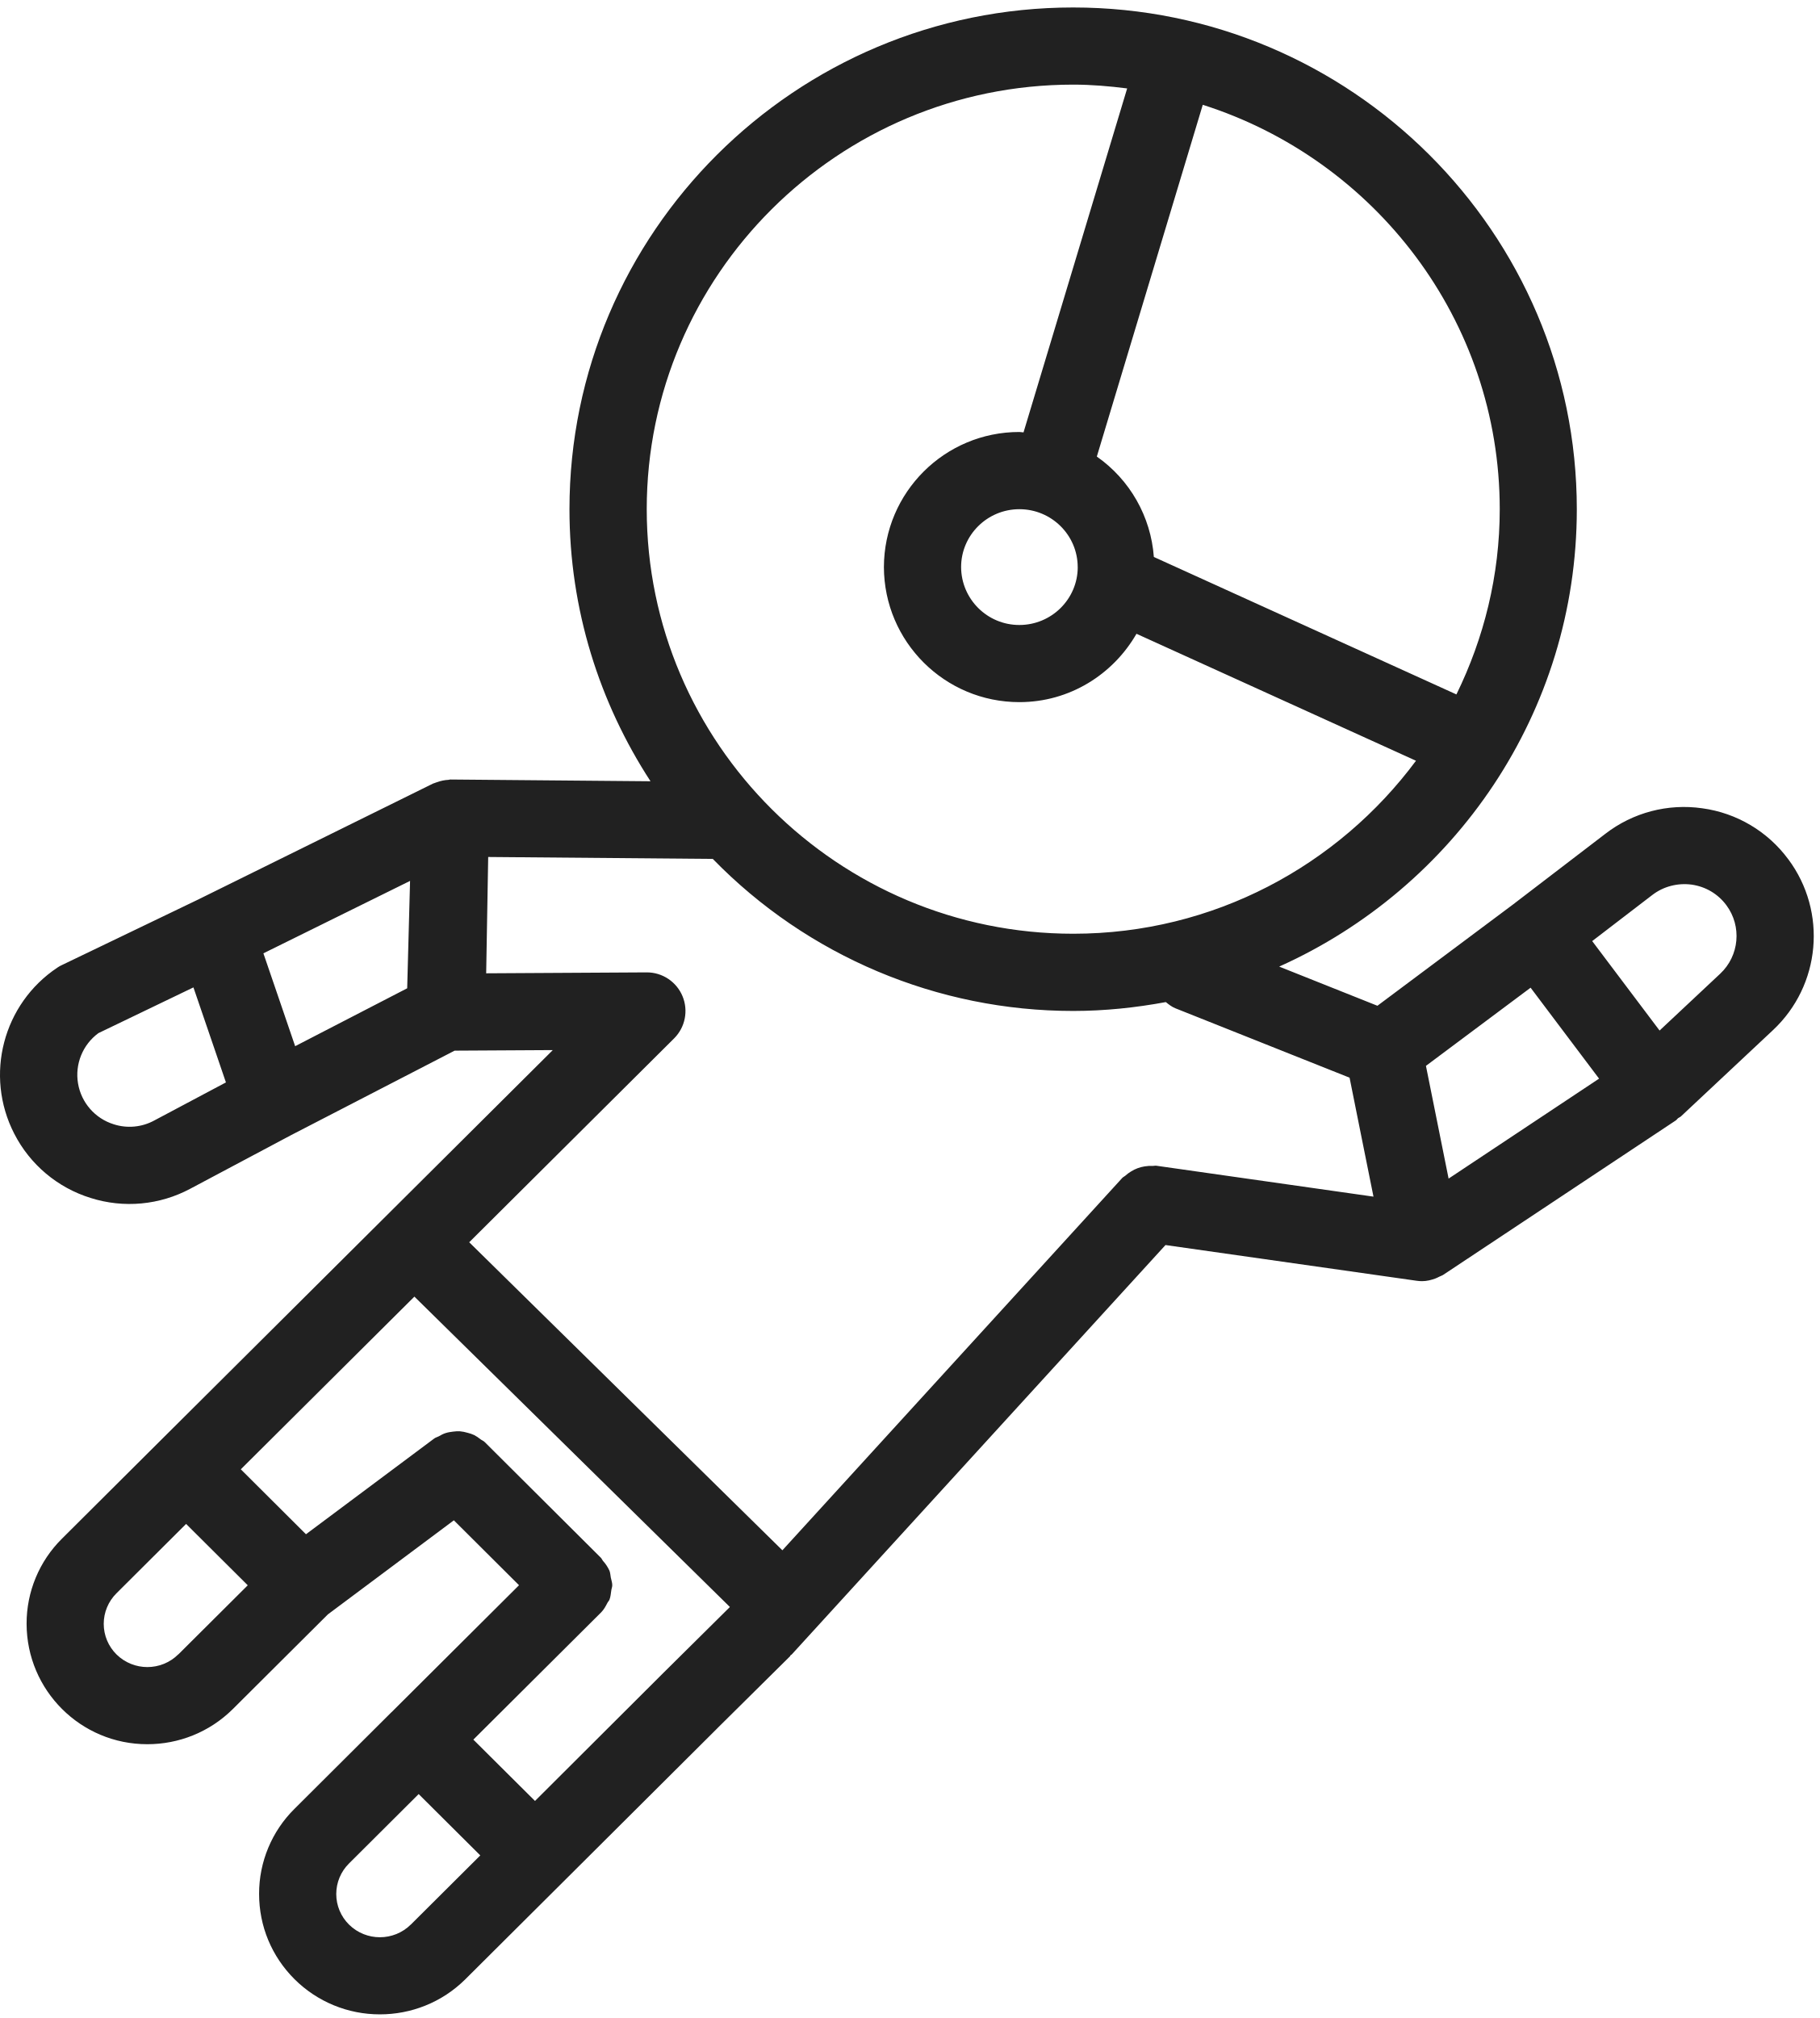
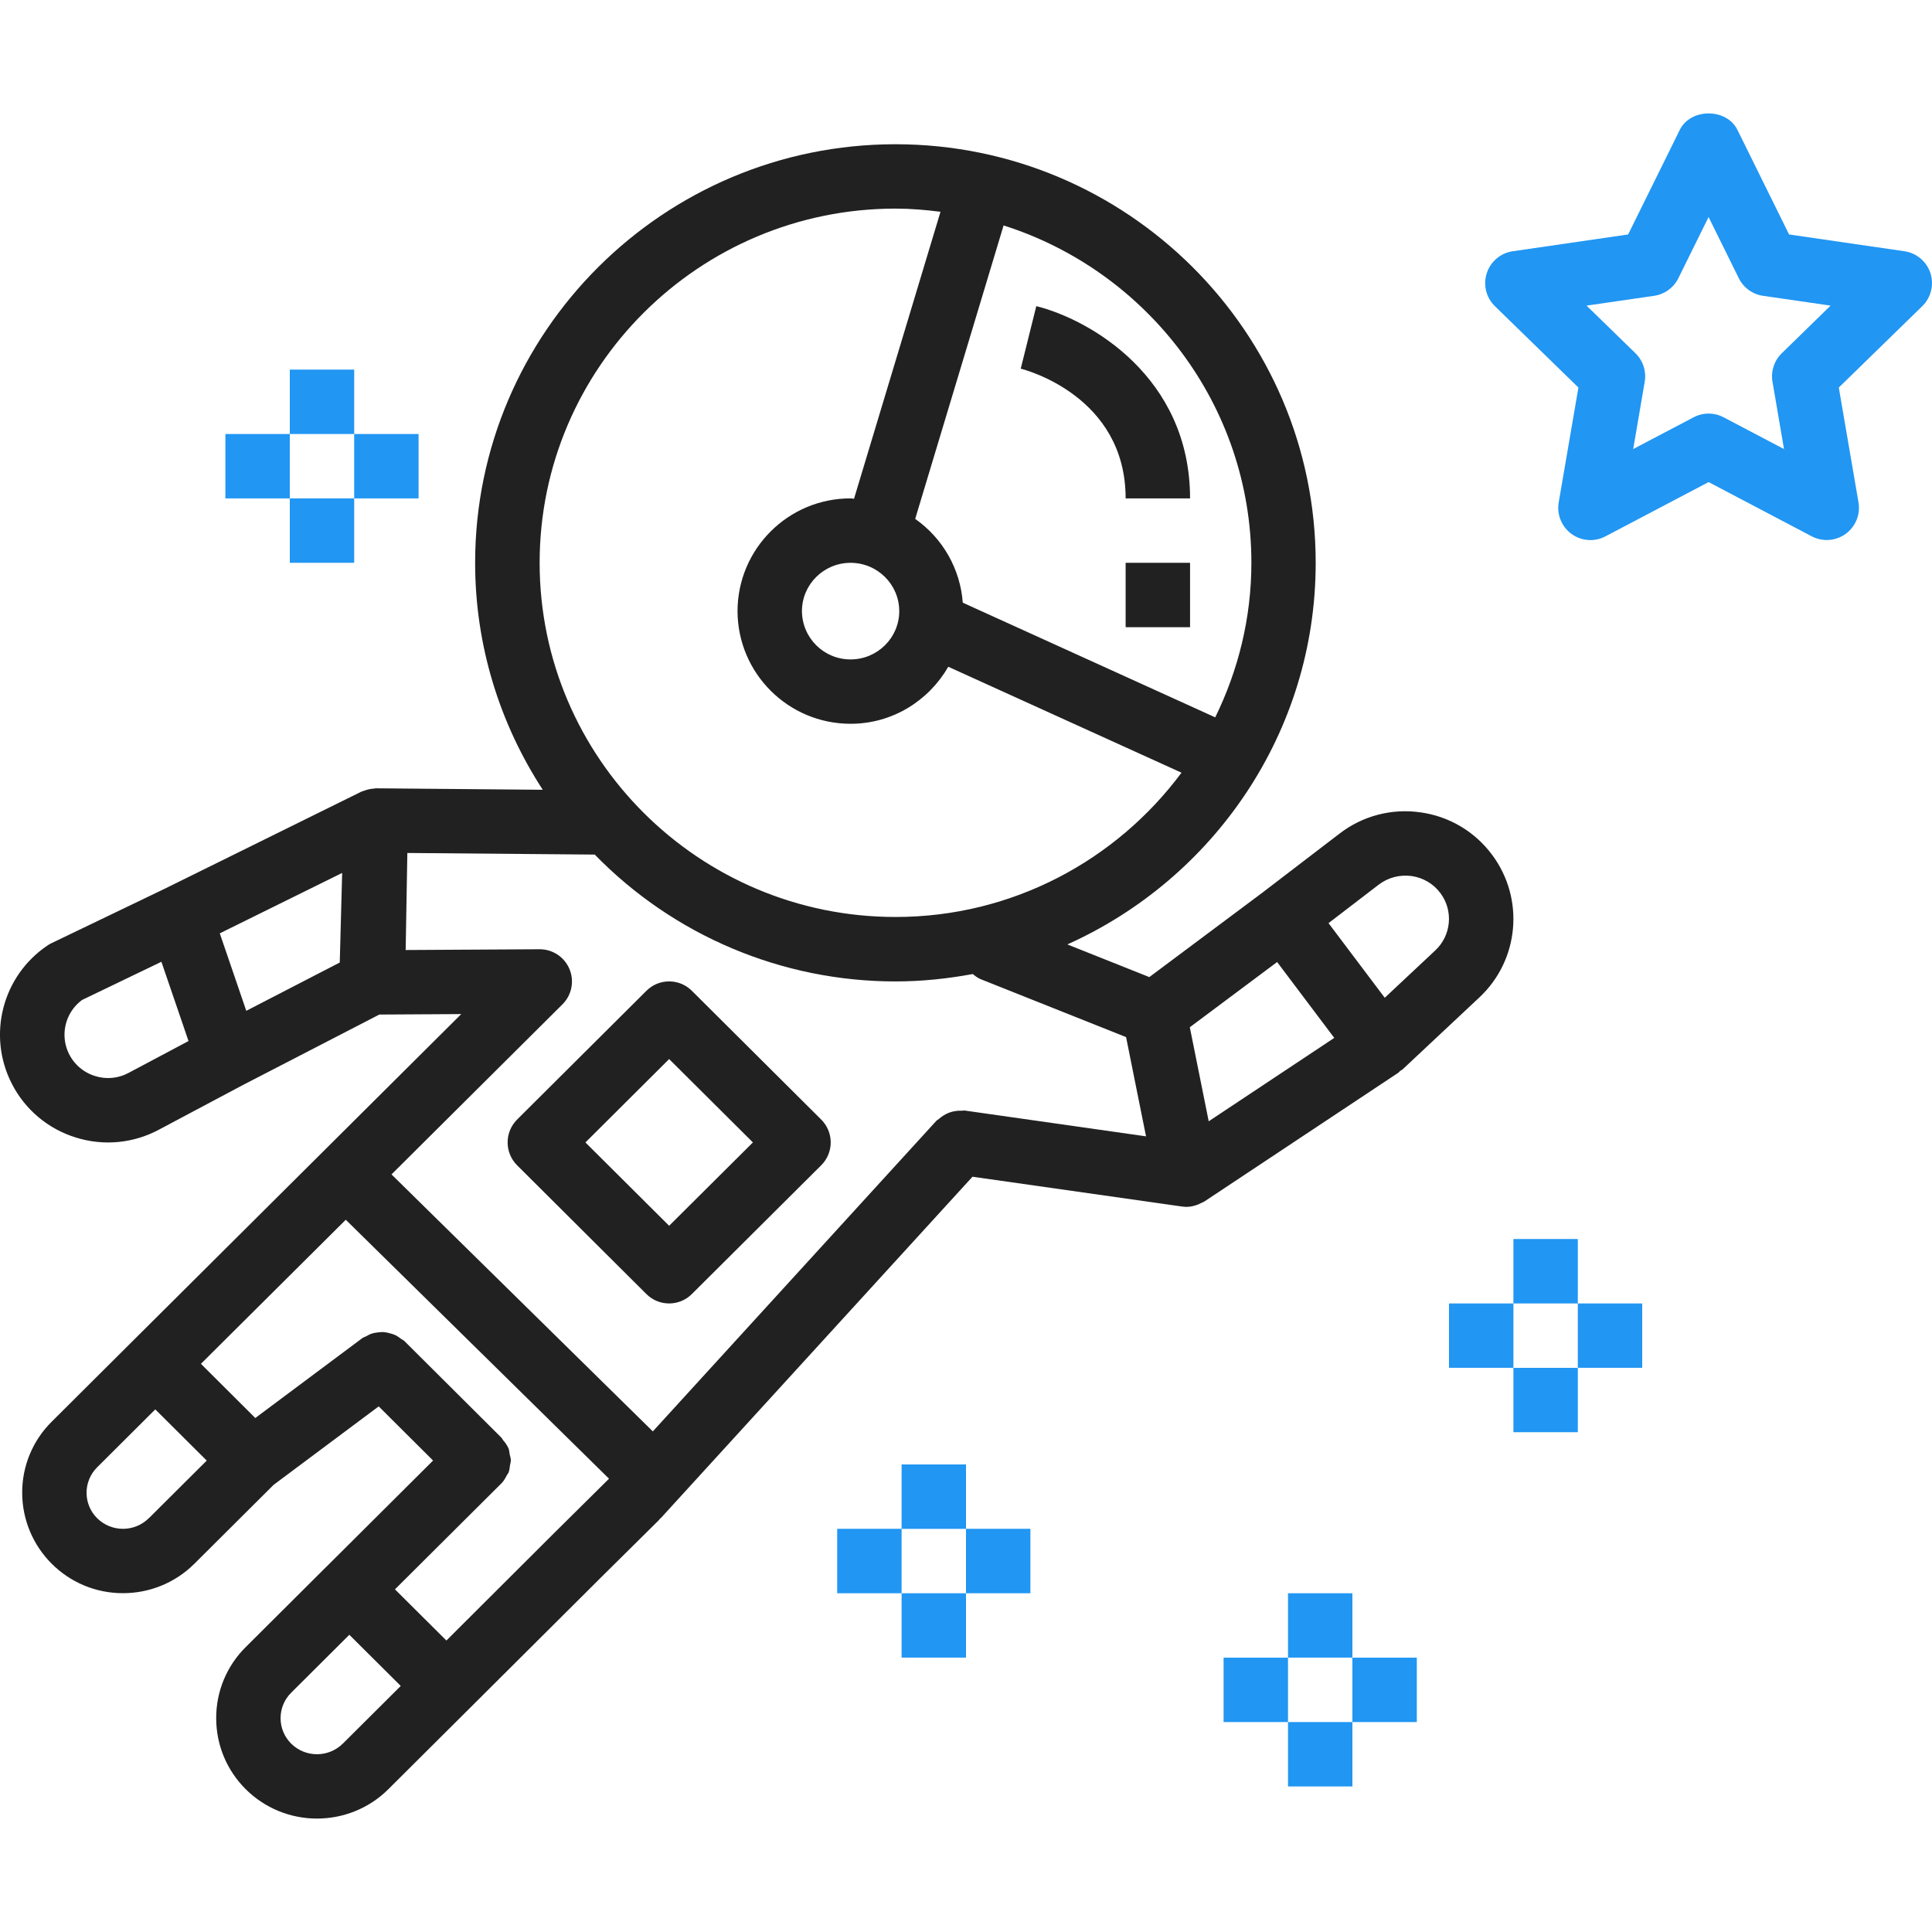
- <svg xmlns="http://www.w3.org/2000/svg" width="55" height="61" fill="none">
-   <path d="M54.063 25.974a3.88 3.88 0 0 0-2.599-1.541 3.886 3.886 0 0 0-2.93.77L45.794 27.3l-.001.002-4.151 3.1-2.97-1.184c5.296-2.376 8.998-7.674 8.998-13.825 0-8.363-6.83-15.167-15.227-15.167S17.216 7.031 17.216 15.394c0 3.031.907 5.85 2.45 8.222l-6.046-.053h-.01c-.019 0-.034.01-.051.01a1.14 1.14 0 0 0-.34.069c-.028.01-.057.016-.084.029-.014.006-.028.007-.042.014l-7.072 3.491c-.001 0-.003 0-.003.002l-4.141 1.991a.905.905 0 0 0-.138.077A3.895 3.895 0 0 0 .43 34.268a3.884 3.884 0 0 0 2.31 1.944 3.891 3.891 0 0 0 3.016-.281l3.036-1.614 4.952-2.558 2.968-.017L4.808 43.588c0 .002-.002.002-.003.003l-2.928 2.916a3.607 3.607 0 0 0-1.073 2.577 3.647 3.647 0 0 0 3.652 3.64c.936 0 1.869-.355 2.582-1.062l2.875-2.863 3.808-2.843 1.97 1.962-3.853 3.837-.004.002-2.928 2.917a3.607 3.607 0 0 0-1.073 2.576c0 .973.38 1.889 1.073 2.579a3.65 3.65 0 0 0 2.58 1.061c.935 0 1.87-.354 2.582-1.061l2.93-2.917 4.686-4.667.002-.003 2.21-2.188-.01-.008c.015-.014.035-.019.049-.034l11.3-12.377 7.593 1.08c.055.008.11.012.165.012.14 0 .277-.034.41-.084.038-.014.071-.033.108-.051.042-.021.086-.033.126-.06l7.029-4.666c.026-.018.04-.046.064-.065.028-.022.063-.031.089-.056l2.78-2.605a3.892 3.892 0 0 0 .465-5.166ZM4.66 33.872a1.56 1.56 0 0 1-1.221.113 1.565 1.565 0 0 1-.465-2.755l2.874-1.383.692 2.022.29.85-2.17 1.153Zm7.65-3.998-3.387 1.75-.558-1.633-.402-1.174 4.434-2.189-.087 3.246Zm33.03-14.482c0 2.009-.48 3.904-1.31 5.599l-9.147-4.155a4.07 4.07 0 0 0-1.724-3.035l3.203-10.633c5.2 1.655 8.978 6.507 8.978 12.224Zm-25.788 0c0-7.076 5.784-12.834 12.894-12.834.553 0 1.094.047 1.63.115L30.943 13.07c-.042 0-.081-.012-.125-.012a4.094 4.094 0 0 0-4.096 4.083 4.095 4.095 0 0 0 4.096 4.083c1.52 0 2.832-.838 3.54-2.066l8.45 3.838c-2.352 3.165-6.114 5.229-10.362 5.229-7.11 0-12.894-5.758-12.894-12.834Zm13.03 1.75c0 .965-.792 1.75-1.764 1.75a1.759 1.759 0 0 1-1.762-1.75c0-.965.79-1.75 1.762-1.75s1.763.785 1.763 1.75ZM5.391 50.007a1.33 1.33 0 0 1-1.87.002 1.3 1.3 0 0 1 0-1.847l2.105-2.097L7.49 47.92l-2.097 2.088Zm7.03 8.167a1.33 1.33 0 0 1-1.87.002 1.299 1.299 0 0 1 0-1.847l2.106-2.098.88.876.983.978-2.099 2.09Zm7.616-7.588-.003.003-3.86 3.85-.882-.877-.982-.977 3.857-3.84v-.001l.004-.002c.087-.088.142-.193.196-.297.015-.03.044-.056.057-.087.036-.09.042-.187.056-.281.007-.054.03-.104.03-.16 0-.077-.028-.153-.044-.23-.014-.07-.014-.141-.041-.209a1.166 1.166 0 0 0-.2-.301c-.022-.026-.03-.058-.054-.083h-.002s0-.003-.002-.005l-3.515-3.5c-.037-.037-.085-.052-.127-.084a1.122 1.122 0 0 0-.19-.126 1.091 1.091 0 0 0-.204-.07 1.134 1.134 0 0 0-.226-.044 1.142 1.142 0 0 0-.209.01c-.078.01-.151.02-.227.045-.074.023-.139.06-.206.098-.044.024-.093.033-.133.063l-3.88 2.896-1.97-1.963 5.248-5.22 9.538 9.382-2.029 2.01Zm14.917-15.349c-.034-.005-.066.008-.1.006a1.148 1.148 0 0 0-.252.015 1.081 1.081 0 0 0-.404.15c-.065.04-.124.081-.181.134-.028.024-.062.036-.088.064L23.653 46.862l-9.468-9.311 6.197-6.165a1.168 1.168 0 0 0-.83-1.993l-4.854.028.061-3.516 6.79.058a15.2 15.2 0 0 0 10.897 4.596c.957 0 1.89-.1 2.799-.268.087.07.174.14.283.185l5.272 2.1.333 1.659.39 1.937-6.569-.935Zm8.84.39-.685-3.408 3.164-2.363.828 1.1 1.242 1.649-4.55 3.022Zm8.21-6.193-1.832 1.717-2.037-2.704 1.818-1.394c.34-.261.768-.368 1.188-.313.422.06.796.28 1.05.622a1.562 1.562 0 0 1-.187 2.072Z" fill="#212121" />
+ <svg xmlns="http://www.w3.org/2000/svg" width="70" height="70" fill="none">
+   <path d="M69.943 9.896a1.168 1.168 0 0 0-.941-.793l-4.18-.608-1.87-3.787c-.391-.798-1.7-.798-2.091 0l-1.87 3.787-4.18.608a1.167 1.167 0 0 0-.648 1.99l3.026 2.948-.714 4.162c-.075.438.105.88.463 1.142.363.263.837.296 1.23.088l3.738-1.966 3.738 1.966a1.168 1.168 0 0 0 1.693-1.23l-.714-4.162 3.025-2.949a1.17 1.17 0 0 0 .295-1.196ZM64.556 12.8c-.275.267-.4.655-.335 1.033l.417 2.437-2.188-1.15a1.165 1.165 0 0 0-1.088 0l-2.188 1.15.417-2.437a1.168 1.168 0 0 0-.334-1.033l-1.773-1.727 2.448-.355c.38-.055.708-.294.879-.639l1.094-2.216 1.094 2.216c.17.345.498.584.879.639l2.448.355-1.77 1.727ZM57.167 44.892h-2.333v2.334h2.333v-2.334ZM57.167 49.56h-2.333v2.332h2.333V49.56ZM59.5 47.226h-2.333v2.333H59.5v-2.333ZM54.834 47.226H52.5v2.333h2.334v-2.333ZM49 57.726h-2.333v2.333H49v-2.333ZM49 62.393h-2.333v2.333H49v-2.333ZM51.334 60.06H49v2.333h2.334v-2.334ZM46.667 60.06h-2.334v2.333h2.334v-2.334ZM35 53.06h-2.333v2.333H35v-2.334ZM35 57.726h-2.333v2.333H35v-2.333ZM37.333 55.392H35v2.334h2.333v-2.334ZM32.667 55.392h-2.334v2.334h2.334v-2.334ZM12.833 13.392H10.5v2.333h2.333v-2.333ZM12.833 18.059H10.5v2.333h2.333V18.06ZM15.166 15.725h-2.333v2.334h2.333v-2.334ZM10.5 15.725H8.166v2.334H10.5v-2.334Z" fill="#2196F3" />
+   <path d="M54.063 30.974a3.88 3.88 0 0 0-2.599-1.541 3.886 3.886 0 0 0-2.93.77L45.794 32.3l-.001.002-4.151 3.1-2.97-1.184c5.296-2.376 8.998-7.674 8.998-13.825 0-8.363-6.83-15.167-15.227-15.167s-15.228 6.804-15.228 15.167c0 3.031.907 5.85 2.45 8.222l-6.046-.053h-.01c-.019 0-.034.01-.051.01a1.14 1.14 0 0 0-.34.069c-.028.01-.057.016-.084.029-.014.006-.028.007-.042.014l-7.072 3.491c-.001 0-.003 0-.003.002l-4.141 1.991a.905.905 0 0 0-.138.077A3.895 3.895 0 0 0 .43 39.268a3.884 3.884 0 0 0 2.31 1.944 3.891 3.891 0 0 0 3.016-.281l3.036-1.614 4.952-2.558 2.968-.017L4.808 48.588c0 .002-.002.002-.003.003l-2.928 2.916a3.607 3.607 0 0 0-1.073 2.577 3.647 3.647 0 0 0 3.652 3.64c.936 0 1.869-.355 2.582-1.062l2.875-2.863 3.808-2.843 1.97 1.962-3.853 3.837-.004.002-2.928 2.917a3.607 3.607 0 0 0-1.073 2.576c0 .973.38 1.889 1.073 2.579a3.65 3.65 0 0 0 2.58 1.061c.935 0 1.87-.354 2.582-1.061l2.93-2.917 4.686-4.667.002-.003 2.21-2.188-.01-.008c.015-.014.035-.019.049-.034l11.3-12.377 7.593 1.08c.055.008.11.012.165.012.14 0 .277-.034.41-.084.038-.014.071-.033.108-.051.042-.021.086-.033.126-.06l7.029-4.666c.026-.018.04-.046.064-.065.028-.022.063-.031.089-.056l2.78-2.605a3.892 3.892 0 0 0 .465-5.166ZM4.66 38.872a1.56 1.56 0 0 1-1.221.113 1.565 1.565 0 0 1-.465-2.755l2.874-1.383.692 2.022.29.85-2.17 1.153Zm7.65-3.998-3.387 1.75-.558-1.633-.402-1.174 4.434-2.189-.087 3.246Zm33.03-14.482c0 2.009-.48 3.904-1.31 5.599l-9.147-4.155a4.07 4.07 0 0 0-1.724-3.035l3.203-10.633c5.2 1.655 8.978 6.507 8.978 12.224Zm-25.788 0c0-7.076 5.784-12.834 12.894-12.834.553 0 1.094.047 1.63.115L30.943 18.07c-.042 0-.081-.013-.125-.013a4.094 4.094 0 0 0-4.096 4.084 4.095 4.095 0 0 0 4.096 4.083c1.52 0 2.832-.838 3.54-2.066l8.45 3.838c-2.352 3.165-6.114 5.228-10.362 5.228-7.11 0-12.894-5.757-12.894-12.833Zm13.03 1.75c0 .965-.792 1.75-1.764 1.75a1.759 1.759 0 0 1-1.762-1.75c0-.965.79-1.75 1.762-1.75s1.763.785 1.763 1.75ZM5.391 55.007a1.33 1.33 0 0 1-1.87.002 1.3 1.3 0 0 1 0-1.847l2.105-2.097L7.49 52.92l-2.097 2.088Zm7.03 8.167a1.33 1.33 0 0 1-1.87.002 1.299 1.299 0 0 1 0-1.847l2.106-2.098.88.876.983.978-2.099 2.09Zm7.616-7.588-.003.003-3.86 3.85-.882-.877-.982-.977 3.857-3.84v-.001l.004-.002c.087-.088.142-.193.196-.297.015-.03.044-.056.057-.087.036-.09.042-.187.056-.281.007-.054.03-.104.03-.16 0-.077-.028-.153-.044-.23-.014-.07-.014-.141-.041-.209a1.166 1.166 0 0 0-.2-.301c-.022-.026-.03-.058-.054-.083h-.002s0-.003-.002-.005l-3.515-3.5c-.037-.037-.085-.052-.127-.084a1.122 1.122 0 0 0-.19-.126 1.091 1.091 0 0 0-.204-.07 1.134 1.134 0 0 0-.226-.044 1.142 1.142 0 0 0-.209.01c-.078.01-.151.02-.227.045-.074.023-.139.06-.206.098-.044.024-.093.033-.133.063l-3.88 2.896-1.97-1.963 5.248-5.22 9.538 9.382-2.029 2.01Zm14.917-15.349c-.034-.005-.066.008-.1.006a1.148 1.148 0 0 0-.252.015 1.081 1.081 0 0 0-.404.15c-.065.04-.124.081-.181.134-.028.024-.062.036-.088.064L23.653 51.862l-9.468-9.311 6.197-6.165a1.168 1.168 0 0 0-.83-1.993l-4.854.028.061-3.516 6.79.058a15.2 15.2 0 0 0 10.897 4.596c.957 0 1.89-.1 2.799-.268.087.07.174.14.283.185l5.272 2.1.333 1.659.39 1.937-6.569-.935Zm8.84.39-.685-3.408 3.164-2.363.828 1.1 1.242 1.649-4.55 3.022Zm8.21-6.193-1.832 1.717-2.037-2.704 1.818-1.394c.34-.261.768-.368 1.188-.313.422.06.796.28 1.05.622a1.562 1.562 0 0 1-.187 2.072Z" fill="#212121" />
+   <path d="m29.755 40.565-4.688-4.667a1.166 1.166 0 0 0-1.646 0l-4.687 4.667a1.172 1.172 0 0 0 0 1.654l4.686 4.667a1.166 1.166 0 0 0 1.647 0l4.688-4.667a1.167 1.167 0 0 0 0-1.654Zm-5.51 3.848-3.034-3.02 3.033-3.021 3.035 3.02-3.035 3.02ZM37.547 11.092l-.564 2.266c.156.039 3.801.988 3.801 4.7h2.334c0-4.412-3.644-6.486-5.571-6.966ZM43.118 20.392h-2.334v2.333h2.334v-2.333Z" fill="#212121" />
</svg>
